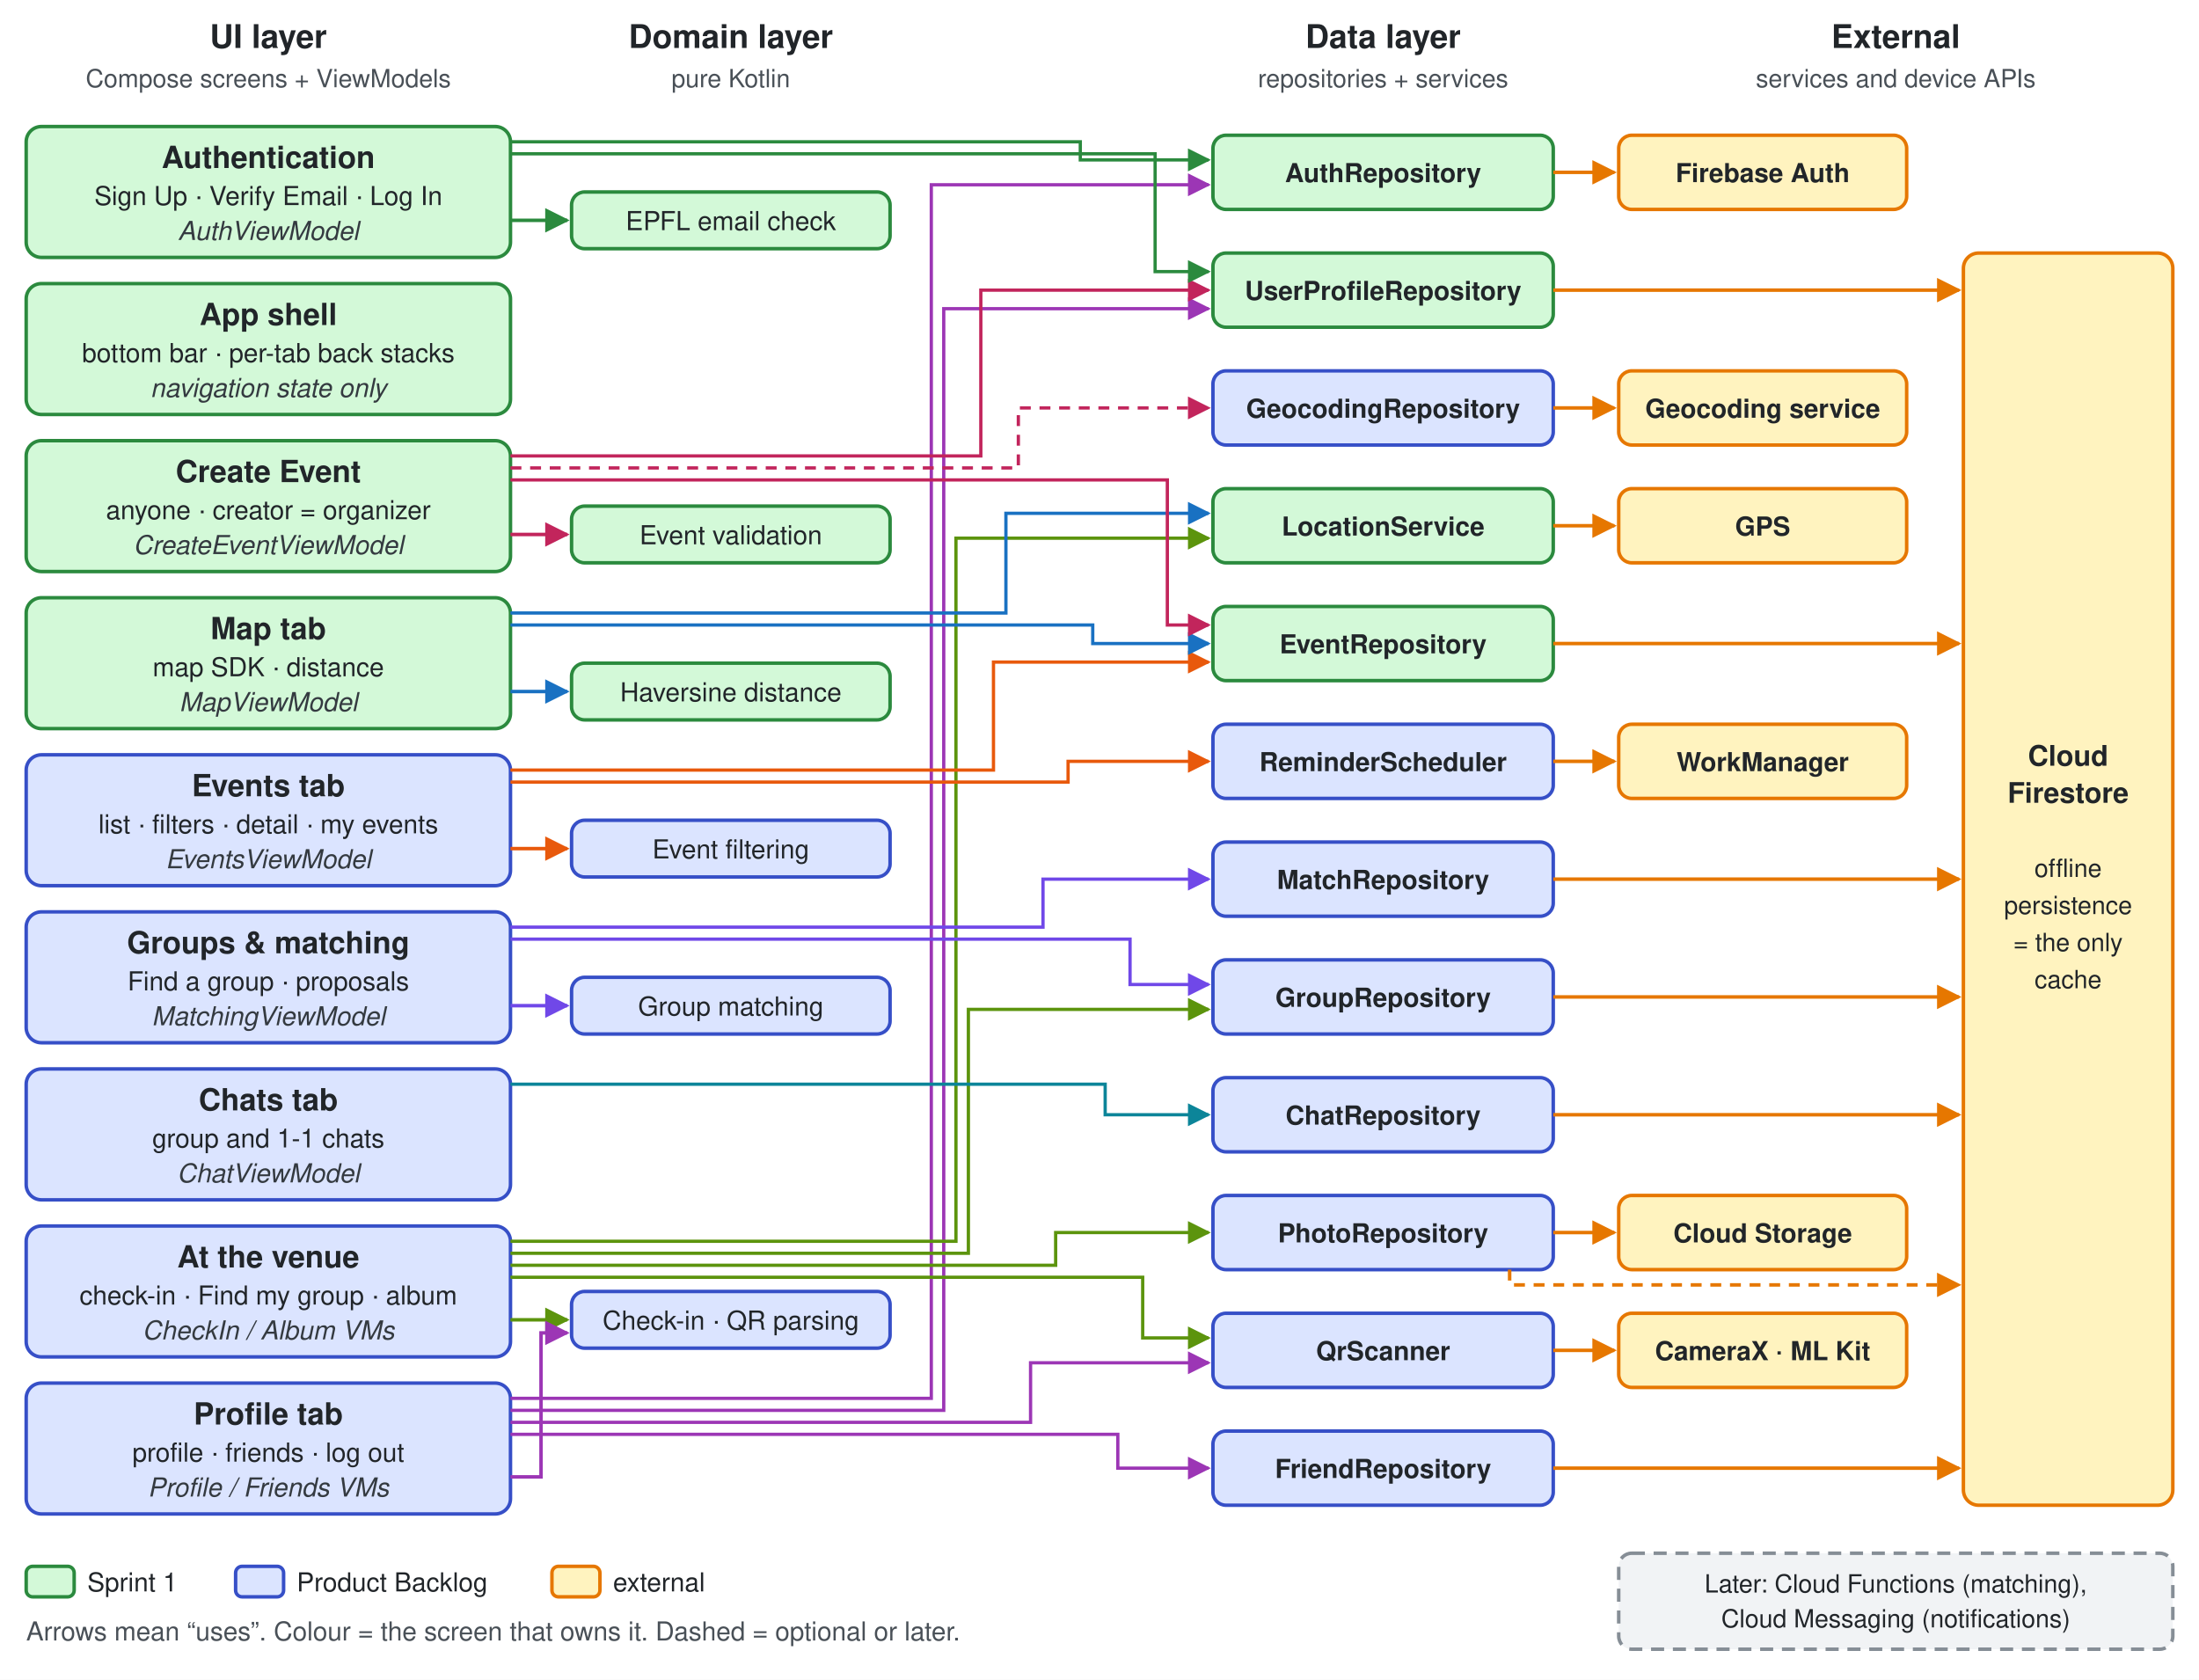
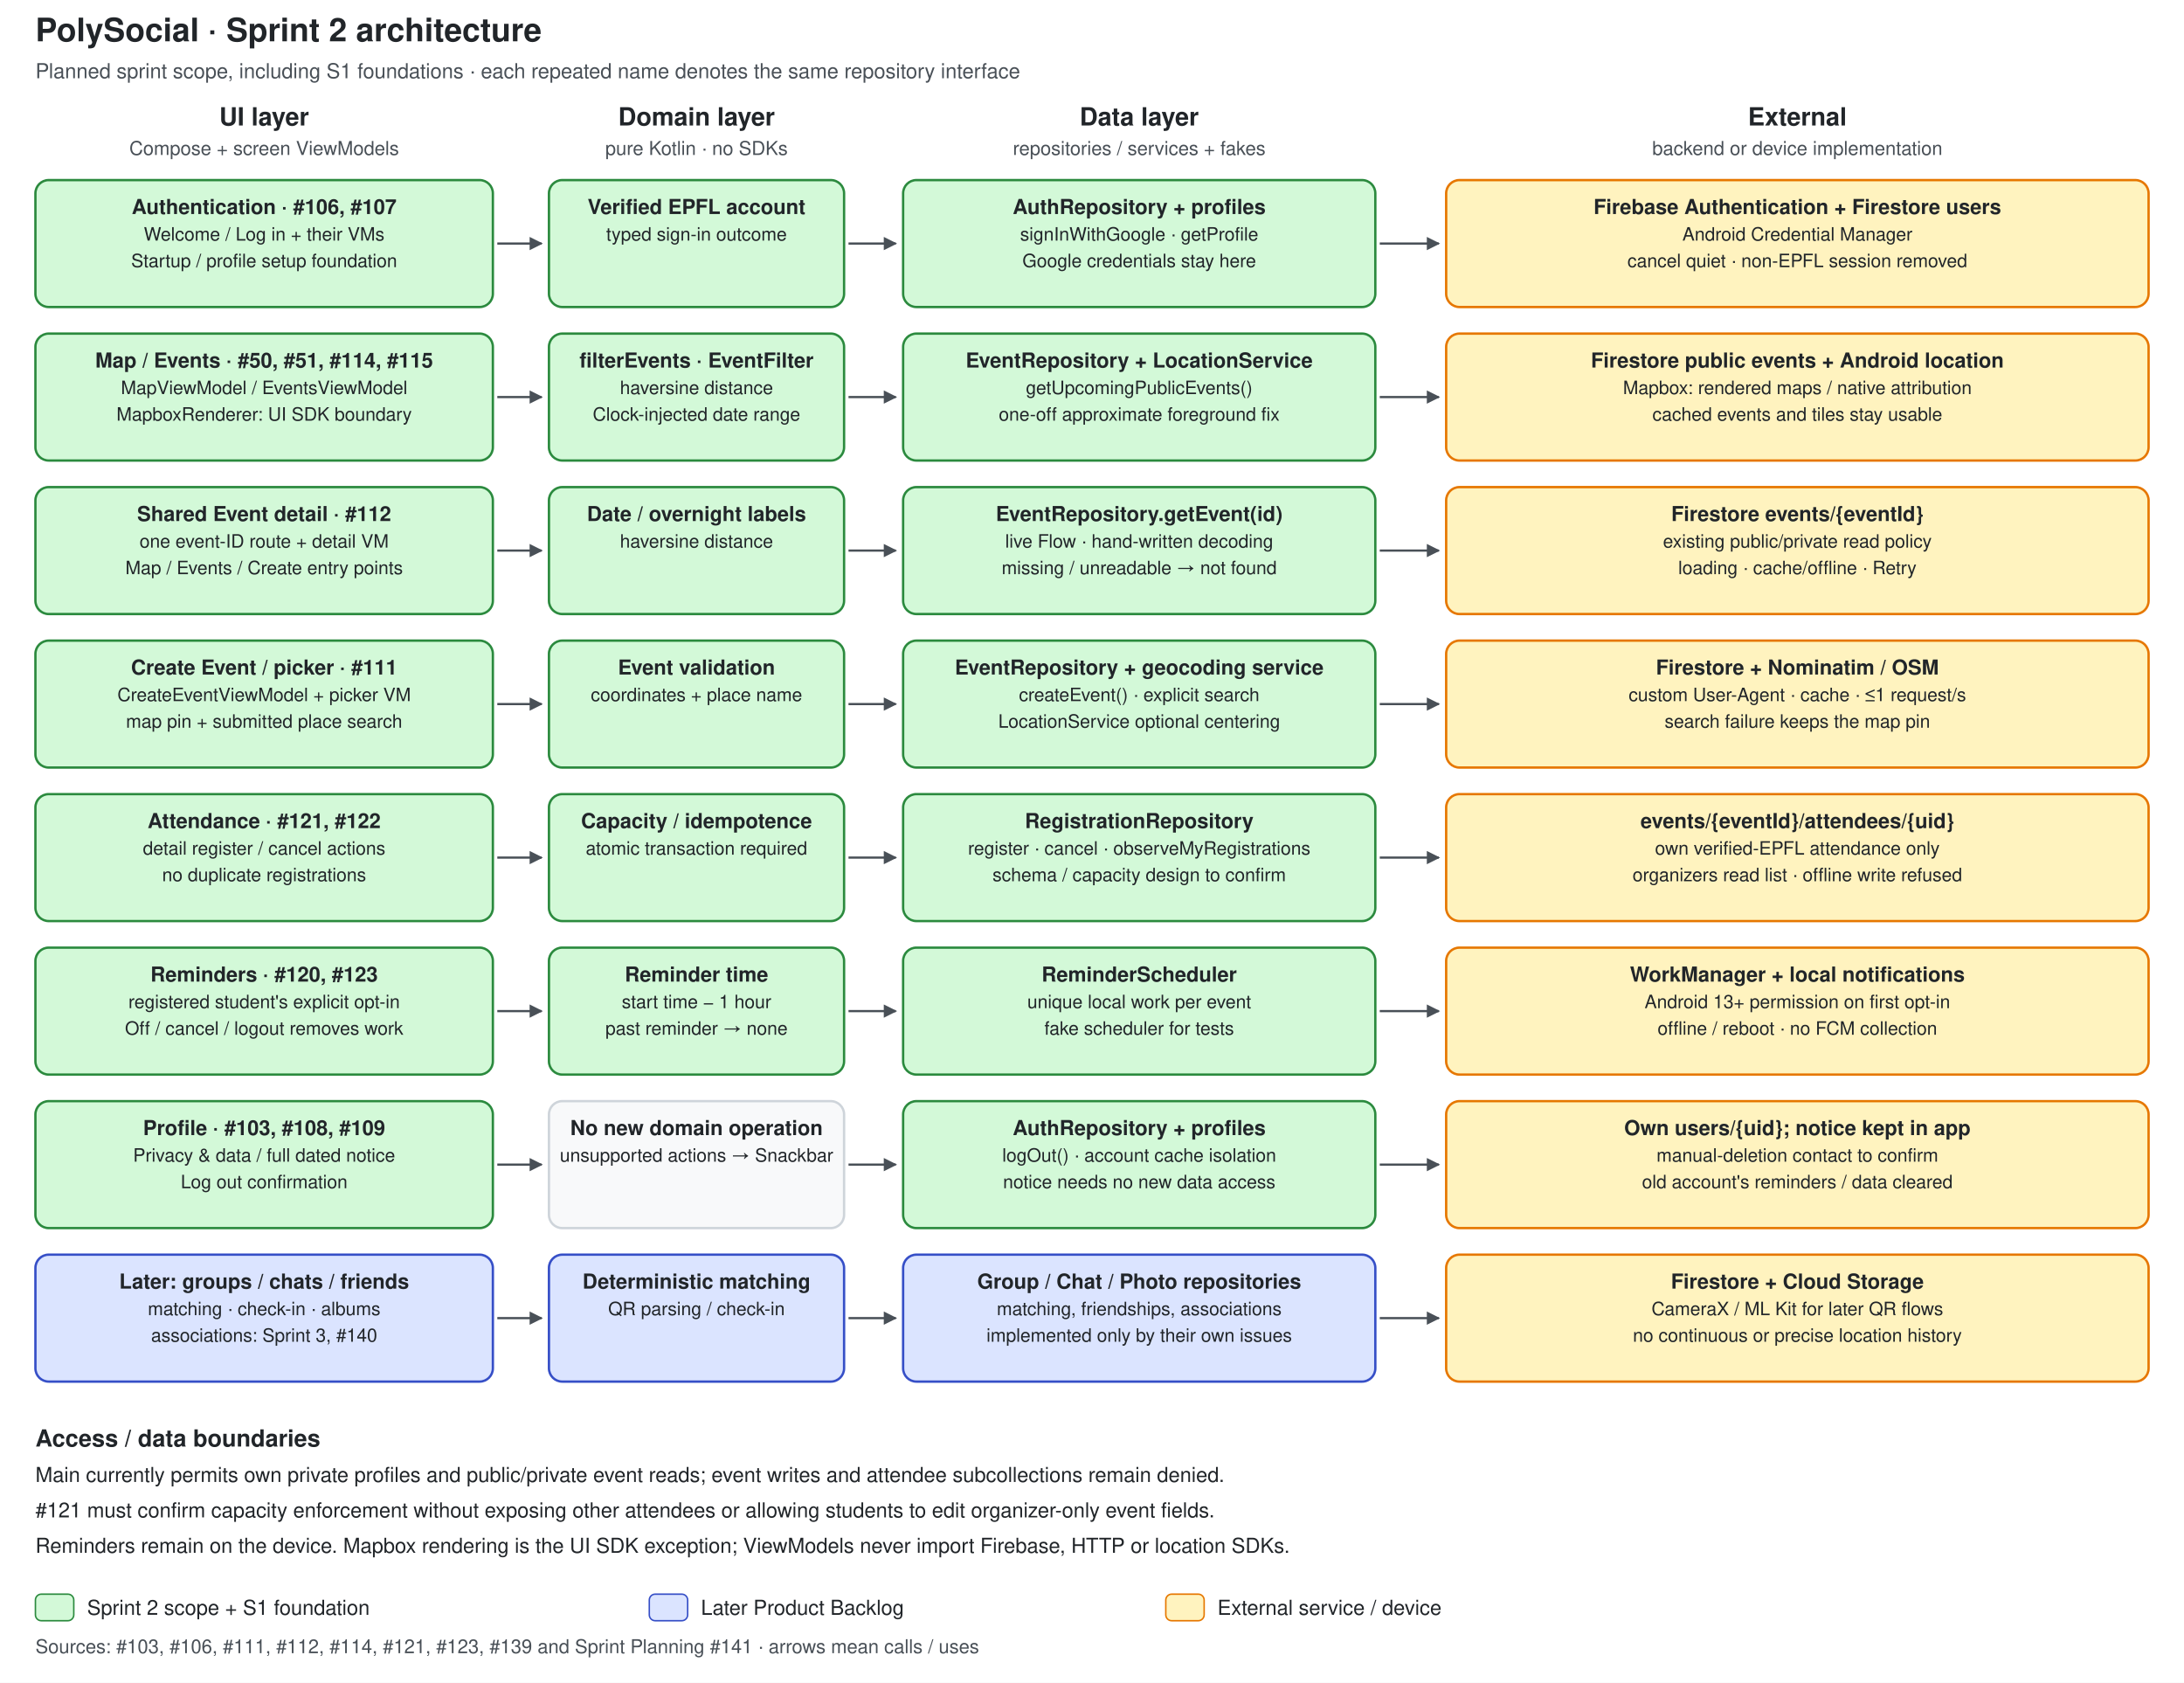
- <svg xmlns="http://www.w3.org/2000/svg" width="1008" height="770" viewBox="0 0 1008 770" font-family="Segoe UI, Helvetica, Arial, sans-serif">
+ <svg xmlns="http://www.w3.org/2000/svg" width="1480" height="1140" viewBox="0 0 1480 1140" font-family="Segoe UI, Helvetica, Arial, sans-serif">
  <defs>
-     <marker id="m0" viewBox="0 0 10 10" refX="9" refY="5" markerWidth="7" markerHeight="7" orient="auto">
-       <path d="M0,0 L10,5 L0,10 z" fill="#2b8a3e" />
-     </marker>
-     <marker id="m1" viewBox="0 0 10 10" refX="9" refY="5" markerWidth="7" markerHeight="7" orient="auto">
-       <path d="M0,0 L10,5 L0,10 z" fill="#555" />
-     </marker>
-     <marker id="m2" viewBox="0 0 10 10" refX="9" refY="5" markerWidth="7" markerHeight="7" orient="auto">
-       <path d="M0,0 L10,5 L0,10 z" fill="#c2255c" />
-     </marker>
-     <marker id="m3" viewBox="0 0 10 10" refX="9" refY="5" markerWidth="7" markerHeight="7" orient="auto">
-       <path d="M0,0 L10,5 L0,10 z" fill="#1971c2" />
-     </marker>
-     <marker id="m4" viewBox="0 0 10 10" refX="9" refY="5" markerWidth="7" markerHeight="7" orient="auto">
-       <path d="M0,0 L10,5 L0,10 z" fill="#e8590c" />
-     </marker>
-     <marker id="m5" viewBox="0 0 10 10" refX="9" refY="5" markerWidth="7" markerHeight="7" orient="auto">
-       <path d="M0,0 L10,5 L0,10 z" fill="#7048e8" />
-     </marker>
-     <marker id="m6" viewBox="0 0 10 10" refX="9" refY="5" markerWidth="7" markerHeight="7" orient="auto">
-       <path d="M0,0 L10,5 L0,10 z" fill="#0c8599" />
-     </marker>
-     <marker id="m7" viewBox="0 0 10 10" refX="9" refY="5" markerWidth="7" markerHeight="7" orient="auto">
-       <path d="M0,0 L10,5 L0,10 z" fill="#5c940d" />
-     </marker>
-     <marker id="m8" viewBox="0 0 10 10" refX="9" refY="5" markerWidth="7" markerHeight="7" orient="auto">
-       <path d="M0,0 L10,5 L0,10 z" fill="#9c36b5" />
-     </marker>
-     <marker id="mx" viewBox="0 0 10 10" refX="9" refY="5" markerWidth="7" markerHeight="7" orient="auto">
-       <path d="M0,0 L10,5 L0,10 z" fill="#e67700" />
+     <marker id="arrow" viewBox="0 0 10 10" refX="9" refY="5" markerWidth="6" markerHeight="6" orient="auto">
+       <path d="M0 0 L10 5 L0 10 Z" fill="#495057" />
    </marker>
  </defs>
-   <rect width="1008" height="770" fill="#ffffff" />
-   <text x="123.0" y="22" font-size="15" font-weight="700" font-style="normal" text-anchor="middle" fill="#212529">UI layer</text>
-   <text x="123.0" y="40" font-size="11.5" font-weight="400" font-style="normal" text-anchor="middle" fill="#495057">Compose screens + ViewModels</text>
-   <text x="335.0" y="22" font-size="15" font-weight="700" font-style="normal" text-anchor="middle" fill="#212529">Domain layer</text>
-   <text x="335.0" y="40" font-size="11.5" font-weight="400" font-style="normal" text-anchor="middle" fill="#495057">pure Kotlin</text>
-   <text x="634.0" y="22" font-size="15" font-weight="700" font-style="normal" text-anchor="middle" fill="#212529">Data layer</text>
-   <text x="634.0" y="40" font-size="11.5" font-weight="400" font-style="normal" text-anchor="middle" fill="#495057">repositories + services</text>
-   <text x="869.0" y="22" font-size="15" font-weight="700" font-style="normal" text-anchor="middle" fill="#212529">External</text>
-   <text x="869.0" y="40" font-size="11.5" font-weight="400" font-style="normal" text-anchor="middle" fill="#495057">services and device APIs</text>
-   <rect x="12" y="58" width="222" height="60" rx="7" fill="#d3f9d8" stroke="#2b8a3e" stroke-width="1.6" />
-   <text x="123.0" y="77" font-size="14" font-weight="700" font-style="normal" text-anchor="middle" fill="#212529">Authentication</text>
-   <text x="123.0" y="94" font-size="12" font-weight="400" font-style="normal" text-anchor="middle" fill="#212529">Sign Up · Verify Email · Log In</text>
-   <text x="123.0" y="110" font-size="12" font-weight="400" font-style="italic" text-anchor="middle" fill="#343a40">AuthViewModel</text>
-   <rect x="12" y="130" width="222" height="60" rx="7" fill="#d3f9d8" stroke="#2b8a3e" stroke-width="1.6" />
-   <text x="123.0" y="149" font-size="14" font-weight="700" font-style="normal" text-anchor="middle" fill="#212529">App shell</text>
-   <text x="123.0" y="166" font-size="12" font-weight="400" font-style="normal" text-anchor="middle" fill="#212529">bottom bar · per-tab back stacks</text>
-   <text x="123.0" y="182" font-size="12" font-weight="400" font-style="italic" text-anchor="middle" fill="#343a40">navigation state only</text>
-   <rect x="12" y="202" width="222" height="60" rx="7" fill="#d3f9d8" stroke="#2b8a3e" stroke-width="1.6" />
-   <text x="123.0" y="221" font-size="14" font-weight="700" font-style="normal" text-anchor="middle" fill="#212529">Create Event</text>
-   <text x="123.0" y="238" font-size="12" font-weight="400" font-style="normal" text-anchor="middle" fill="#212529">anyone · creator = organizer</text>
-   <text x="123.0" y="254" font-size="12" font-weight="400" font-style="italic" text-anchor="middle" fill="#343a40">CreateEventViewModel</text>
-   <rect x="12" y="274" width="222" height="60" rx="7" fill="#d3f9d8" stroke="#2b8a3e" stroke-width="1.6" />
-   <text x="123.0" y="293" font-size="14" font-weight="700" font-style="normal" text-anchor="middle" fill="#212529">Map tab</text>
-   <text x="123.0" y="310" font-size="12" font-weight="400" font-style="normal" text-anchor="middle" fill="#212529">map SDK · distance</text>
-   <text x="123.0" y="326" font-size="12" font-weight="400" font-style="italic" text-anchor="middle" fill="#343a40">MapViewModel</text>
-   <rect x="12" y="346" width="222" height="60" rx="7" fill="#dbe4ff" stroke="#364fc7" stroke-width="1.6" />
-   <text x="123.0" y="365" font-size="14" font-weight="700" font-style="normal" text-anchor="middle" fill="#212529">Events tab</text>
-   <text x="123.0" y="382" font-size="12" font-weight="400" font-style="normal" text-anchor="middle" fill="#212529">list · filters · detail · my events</text>
-   <text x="123.0" y="398" font-size="12" font-weight="400" font-style="italic" text-anchor="middle" fill="#343a40">EventsViewModel</text>
-   <rect x="12" y="418" width="222" height="60" rx="7" fill="#dbe4ff" stroke="#364fc7" stroke-width="1.6" />
-   <text x="123.0" y="437" font-size="14" font-weight="700" font-style="normal" text-anchor="middle" fill="#212529">Groups &amp; matching</text>
-   <text x="123.0" y="454" font-size="12" font-weight="400" font-style="normal" text-anchor="middle" fill="#212529">Find a group · proposals</text>
-   <text x="123.0" y="470" font-size="12" font-weight="400" font-style="italic" text-anchor="middle" fill="#343a40">MatchingViewModel</text>
-   <rect x="12" y="490" width="222" height="60" rx="7" fill="#dbe4ff" stroke="#364fc7" stroke-width="1.6" />
-   <text x="123.0" y="509" font-size="14" font-weight="700" font-style="normal" text-anchor="middle" fill="#212529">Chats tab</text>
-   <text x="123.0" y="526" font-size="12" font-weight="400" font-style="normal" text-anchor="middle" fill="#212529">group and 1-1 chats</text>
-   <text x="123.0" y="542" font-size="12" font-weight="400" font-style="italic" text-anchor="middle" fill="#343a40">ChatViewModel</text>
-   <rect x="12" y="562" width="222" height="60" rx="7" fill="#dbe4ff" stroke="#364fc7" stroke-width="1.6" />
-   <text x="123.0" y="581" font-size="14" font-weight="700" font-style="normal" text-anchor="middle" fill="#212529">At the venue</text>
-   <text x="123.0" y="598" font-size="12" font-weight="400" font-style="normal" text-anchor="middle" fill="#212529">check-in · Find my group · album</text>
-   <text x="123.0" y="614" font-size="12" font-weight="400" font-style="italic" text-anchor="middle" fill="#343a40">CheckIn / Album VMs</text>
-   <rect x="12" y="634" width="222" height="60" rx="7" fill="#dbe4ff" stroke="#364fc7" stroke-width="1.6" />
-   <text x="123.0" y="653" font-size="14" font-weight="700" font-style="normal" text-anchor="middle" fill="#212529">Profile tab</text>
-   <text x="123.0" y="670" font-size="12" font-weight="400" font-style="normal" text-anchor="middle" fill="#212529">profile · friends · log out</text>
-   <text x="123.0" y="686" font-size="12" font-weight="400" font-style="italic" text-anchor="middle" fill="#343a40">Profile / Friends VMs</text>
-   <rect x="262" y="88" width="146" height="26" rx="6" fill="#d3f9d8" stroke="#2b8a3e" stroke-width="1.6" />
-   <text x="335.0" y="105.5" font-size="12" font-weight="400" font-style="normal" text-anchor="middle" fill="#212529">EPFL email check</text>
-   <line x1="234" y1="101.0" x2="260" y2="101.0" stroke="#2b8a3e" stroke-width="1.6" marker-end="url(#m0)" />
-   <rect x="262" y="232" width="146" height="26" rx="6" fill="#d3f9d8" stroke="#2b8a3e" stroke-width="1.6" />
-   <text x="335.0" y="249.5" font-size="12" font-weight="400" font-style="normal" text-anchor="middle" fill="#212529">Event validation</text>
-   <line x1="234" y1="245.0" x2="260" y2="245.0" stroke="#c2255c" stroke-width="1.6" marker-end="url(#m2)" />
-   <rect x="262" y="304" width="146" height="26" rx="6" fill="#d3f9d8" stroke="#2b8a3e" stroke-width="1.6" />
-   <text x="335.0" y="321.5" font-size="12" font-weight="400" font-style="normal" text-anchor="middle" fill="#212529">Haversine distance</text>
-   <line x1="234" y1="317.0" x2="260" y2="317.0" stroke="#1971c2" stroke-width="1.6" marker-end="url(#m3)" />
-   <rect x="262" y="376" width="146" height="26" rx="6" fill="#dbe4ff" stroke="#364fc7" stroke-width="1.6" />
-   <text x="335.0" y="393.5" font-size="12" font-weight="400" font-style="normal" text-anchor="middle" fill="#212529">Event filtering</text>
-   <line x1="234" y1="389.0" x2="260" y2="389.0" stroke="#e8590c" stroke-width="1.6" marker-end="url(#m4)" />
-   <rect x="262" y="448" width="146" height="26" rx="6" fill="#dbe4ff" stroke="#364fc7" stroke-width="1.6" />
-   <text x="335.0" y="465.5" font-size="12" font-weight="400" font-style="normal" text-anchor="middle" fill="#212529">Group matching</text>
-   <line x1="234" y1="461.0" x2="260" y2="461.0" stroke="#7048e8" stroke-width="1.6" marker-end="url(#m5)" />
-   <rect x="262" y="592" width="146" height="26" rx="6" fill="#dbe4ff" stroke="#364fc7" stroke-width="1.6" />
-   <text x="335.0" y="609.5" font-size="12" font-weight="400" font-style="normal" text-anchor="middle" fill="#212529">Check-in · QR parsing</text>
-   <line x1="234" y1="605.0" x2="260" y2="605.0" stroke="#5c940d" stroke-width="1.6" marker-end="url(#m7)" />
-   <path d="M234,677.0 H248 V611.0 H260" fill="none" stroke="#9c36b5" stroke-width="1.6" marker-end="url(#m8)" />
-   <rect x="556" y="62" width="156" height="34" rx="6" fill="#d3f9d8" stroke="#2b8a3e" stroke-width="1.6" />
-   <text x="634.0" y="83.5" font-size="12" font-weight="600" font-style="normal" text-anchor="middle" fill="#212529">AuthRepository</text>
-   <rect x="556" y="116" width="156" height="34" rx="6" fill="#d3f9d8" stroke="#2b8a3e" stroke-width="1.6" />
-   <text x="634.0" y="137.5" font-size="12" font-weight="600" font-style="normal" text-anchor="middle" fill="#212529">UserProfileRepository</text>
-   <rect x="556" y="170" width="156" height="34" rx="6" fill="#dbe4ff" stroke="#364fc7" stroke-width="1.6" />
-   <text x="634.0" y="191.5" font-size="12" font-weight="600" font-style="normal" text-anchor="middle" fill="#212529">GeocodingRepository</text>
-   <rect x="556" y="224" width="156" height="34" rx="6" fill="#d3f9d8" stroke="#2b8a3e" stroke-width="1.6" />
-   <text x="634.0" y="245.5" font-size="12" font-weight="600" font-style="normal" text-anchor="middle" fill="#212529">LocationService</text>
-   <rect x="556" y="278" width="156" height="34" rx="6" fill="#d3f9d8" stroke="#2b8a3e" stroke-width="1.6" />
-   <text x="634.0" y="299.5" font-size="12" font-weight="600" font-style="normal" text-anchor="middle" fill="#212529">EventRepository</text>
-   <rect x="556" y="332" width="156" height="34" rx="6" fill="#dbe4ff" stroke="#364fc7" stroke-width="1.6" />
-   <text x="634.0" y="353.5" font-size="12" font-weight="600" font-style="normal" text-anchor="middle" fill="#212529">ReminderScheduler</text>
-   <rect x="556" y="386" width="156" height="34" rx="6" fill="#dbe4ff" stroke="#364fc7" stroke-width="1.6" />
-   <text x="634.0" y="407.5" font-size="12" font-weight="600" font-style="normal" text-anchor="middle" fill="#212529">MatchRepository</text>
-   <rect x="556" y="440" width="156" height="34" rx="6" fill="#dbe4ff" stroke="#364fc7" stroke-width="1.6" />
-   <text x="634.0" y="461.5" font-size="12" font-weight="600" font-style="normal" text-anchor="middle" fill="#212529">GroupRepository</text>
-   <rect x="556" y="494" width="156" height="34" rx="6" fill="#dbe4ff" stroke="#364fc7" stroke-width="1.6" />
-   <text x="634.0" y="515.5" font-size="12" font-weight="600" font-style="normal" text-anchor="middle" fill="#212529">ChatRepository</text>
-   <rect x="556" y="548" width="156" height="34" rx="6" fill="#dbe4ff" stroke="#364fc7" stroke-width="1.6" />
-   <text x="634.0" y="569.5" font-size="12" font-weight="600" font-style="normal" text-anchor="middle" fill="#212529">PhotoRepository</text>
-   <rect x="556" y="602" width="156" height="34" rx="6" fill="#dbe4ff" stroke="#364fc7" stroke-width="1.6" />
-   <text x="634.0" y="623.5" font-size="12" font-weight="600" font-style="normal" text-anchor="middle" fill="#212529">QrScanner</text>
-   <rect x="556" y="656" width="156" height="34" rx="6" fill="#dbe4ff" stroke="#364fc7" stroke-width="1.6" />
-   <text x="634.0" y="677.5" font-size="12" font-weight="600" font-style="normal" text-anchor="middle" fill="#212529">FriendRepository</text>
-   <path d="M234,641.0 H426.9 V84.7 H554" fill="none" stroke="#9c36b5" stroke-width="1.5" marker-end="url(#m8)" />
-   <path d="M234,646.5 H432.6 V141.5 H554" fill="none" stroke="#9c36b5" stroke-width="1.5" marker-end="url(#m8)" />
-   <path d="M234,569.0 H438.2 V246.7 H554" fill="none" stroke="#5c940d" stroke-width="1.5" marker-end="url(#m7)" />
-   <path d="M234,574.5 H443.9 V462.7 H554" fill="none" stroke="#5c940d" stroke-width="1.5" marker-end="url(#m7)" />
-   <path d="M234,209.0 H449.6 V133.0 H554" fill="none" stroke="#c2255c" stroke-width="1.5" marker-end="url(#m2)" />
-   <path d="M234,353.0 H455.4 V303.5 H554" fill="none" stroke="#e8590c" stroke-width="1.5" marker-end="url(#m4)" />
-   <path d="M234,281.0 H461.1 V235.3 H554" fill="none" stroke="#1971c2" stroke-width="1.5" marker-end="url(#m3)" />
-   <path d="M234,214.5 H466.8 V187.0 H554" fill="none" stroke="#c2255c" stroke-width="1.5" stroke-dasharray="5 4" marker-end="url(#m2)" />
-   <path d="M234,652.0 H472.4 V624.7 H554" fill="none" stroke="#9c36b5" stroke-width="1.5" marker-end="url(#m8)" />
-   <path d="M234,425.0 H478.1 V403.0 H554" fill="none" stroke="#7048e8" stroke-width="1.5" marker-end="url(#m5)" />
-   <path d="M234,580.0 H483.9 V565.0 H554" fill="none" stroke="#5c940d" stroke-width="1.5" marker-end="url(#m7)" />
-   <path d="M234,358.5 H489.6 V349.0 H554" fill="none" stroke="#e8590c" stroke-width="1.5" marker-end="url(#m4)" />
-   <path d="M234,65.0 H495.2 V73.3 H554" fill="none" stroke="#2b8a3e" stroke-width="1.5" marker-end="url(#m0)" />
-   <path d="M234,286.5 H500.9 V295.0 H554" fill="none" stroke="#1971c2" stroke-width="1.5" marker-end="url(#m3)" />
-   <path d="M234,497.0 H506.6 V511.0 H554" fill="none" stroke="#0c8599" stroke-width="1.5" marker-end="url(#m6)" />
-   <path d="M234,657.5 H512.4 V673.0 H554" fill="none" stroke="#9c36b5" stroke-width="1.5" marker-end="url(#m8)" />
-   <path d="M234,430.5 H518.0 V451.3 H554" fill="none" stroke="#7048e8" stroke-width="1.5" marker-end="url(#m5)" />
-   <path d="M234,585.5 H523.8 V613.3 H554" fill="none" stroke="#5c940d" stroke-width="1.5" marker-end="url(#m7)" />
-   <path d="M234,70.5 H529.5 V124.5 H554" fill="none" stroke="#2b8a3e" stroke-width="1.5" marker-end="url(#m0)" />
-   <path d="M234,220.0 H535.1 V286.5 H554" fill="none" stroke="#c2255c" stroke-width="1.5" marker-end="url(#m2)" />
-   <rect x="742" y="62" width="132" height="34" rx="6" fill="#fff3bf" stroke="#e67700" stroke-width="1.6" />
-   <text x="808.0" y="83.5" font-size="12" font-weight="600" font-style="normal" text-anchor="middle" fill="#212529">Firebase Auth</text>
-   <line x1="712" y1="79.0" x2="740" y2="79.0" stroke="#e67700" stroke-width="1.6" marker-end="url(#mx)" />
-   <rect x="742" y="170" width="132" height="34" rx="6" fill="#fff3bf" stroke="#e67700" stroke-width="1.6" />
-   <text x="808.0" y="191.5" font-size="12" font-weight="600" font-style="normal" text-anchor="middle" fill="#212529">Geocoding service</text>
-   <line x1="712" y1="187.0" x2="740" y2="187.0" stroke="#e67700" stroke-width="1.6" marker-end="url(#mx)" />
-   <rect x="742" y="224" width="132" height="34" rx="6" fill="#fff3bf" stroke="#e67700" stroke-width="1.6" />
-   <text x="808.0" y="245.5" font-size="12" font-weight="600" font-style="normal" text-anchor="middle" fill="#212529">GPS</text>
-   <line x1="712" y1="241.0" x2="740" y2="241.0" stroke="#e67700" stroke-width="1.6" marker-end="url(#mx)" />
-   <rect x="742" y="332" width="132" height="34" rx="6" fill="#fff3bf" stroke="#e67700" stroke-width="1.6" />
-   <text x="808.0" y="353.5" font-size="12" font-weight="600" font-style="normal" text-anchor="middle" fill="#212529">WorkManager</text>
-   <line x1="712" y1="349.0" x2="740" y2="349.0" stroke="#e67700" stroke-width="1.6" marker-end="url(#mx)" />
-   <rect x="742" y="548" width="132" height="34" rx="6" fill="#fff3bf" stroke="#e67700" stroke-width="1.6" />
-   <text x="808.0" y="569.5" font-size="12" font-weight="600" font-style="normal" text-anchor="middle" fill="#212529">Cloud Storage</text>
-   <line x1="712" y1="565.0" x2="740" y2="565.0" stroke="#e67700" stroke-width="1.6" marker-end="url(#mx)" />
-   <rect x="742" y="602" width="132" height="34" rx="6" fill="#fff3bf" stroke="#e67700" stroke-width="1.6" />
-   <text x="808.0" y="623.5" font-size="12" font-weight="600" font-style="normal" text-anchor="middle" fill="#212529">CameraX · ML Kit</text>
-   <line x1="712" y1="619.0" x2="740" y2="619.0" stroke="#e67700" stroke-width="1.6" marker-end="url(#mx)" />
-   <rect x="900" y="116" width="96" height="574" rx="7" fill="#fff3bf" stroke="#e67700" stroke-width="1.6" />
-   <text x="948.0" y="351.0" font-size="13" font-weight="700" font-style="normal" text-anchor="middle" fill="#212529">Cloud</text>
-   <text x="948.0" y="368.0" font-size="13" font-weight="700" font-style="normal" text-anchor="middle" fill="#212529">Firestore</text>
-   <text x="948.0" y="385.0" font-size="11.5" font-weight="400" font-style="normal" text-anchor="middle" fill="#212529" />
-   <text x="948.0" y="402.0" font-size="11.5" font-weight="400" font-style="normal" text-anchor="middle" fill="#212529">offline</text>
-   <text x="948.0" y="419.0" font-size="11.5" font-weight="400" font-style="normal" text-anchor="middle" fill="#212529">persistence</text>
-   <text x="948.0" y="436.0" font-size="11.5" font-weight="400" font-style="normal" text-anchor="middle" fill="#212529">= the only</text>
-   <text x="948.0" y="453.0" font-size="11.5" font-weight="400" font-style="normal" text-anchor="middle" fill="#212529">cache</text>
-   <line x1="712" y1="133.0" x2="898" y2="133.0" stroke="#e67700" stroke-width="1.6" marker-end="url(#mx)" />
-   <line x1="712" y1="295.0" x2="898" y2="295.0" stroke="#e67700" stroke-width="1.6" marker-end="url(#mx)" />
-   <line x1="712" y1="403.0" x2="898" y2="403.0" stroke="#e67700" stroke-width="1.6" marker-end="url(#mx)" />
-   <line x1="712" y1="457.0" x2="898" y2="457.0" stroke="#e67700" stroke-width="1.6" marker-end="url(#mx)" />
-   <line x1="712" y1="511.0" x2="898" y2="511.0" stroke="#e67700" stroke-width="1.6" marker-end="url(#mx)" />
-   <line x1="712" y1="673.0" x2="898" y2="673.0" stroke="#e67700" stroke-width="1.6" marker-end="url(#mx)" />
-   <path d="M692,582 V589 H898" fill="none" stroke="#e67700" stroke-width="1.6" stroke-dasharray="5 4" marker-end="url(#mx)" />
-   <rect x="742" y="712" width="254" height="44" rx="6" fill="#f1f3f5" stroke="#868e96" stroke-width="1.6" stroke-dasharray="6 4" />
-   <text x="869.0" y="730" font-size="11.5" font-weight="400" font-style="normal" text-anchor="middle" fill="#212529">Later: Cloud Functions (matching),</text>
-   <text x="869.0" y="746" font-size="11.5" font-weight="400" font-style="normal" text-anchor="middle" fill="#212529">Cloud Messaging (notifications)</text>
-   <rect x="12" y="718" width="22" height="14" rx="3" fill="#d3f9d8" stroke="#2b8a3e" stroke-width="1.6" />
-   <text x="40" y="729.5" font-size="12" font-weight="400" font-style="normal" text-anchor="start" fill="#212529">Sprint 1</text>
-   <rect x="108" y="718" width="22" height="14" rx="3" fill="#dbe4ff" stroke="#364fc7" stroke-width="1.6" />
-   <text x="136" y="729.5" font-size="12" font-weight="400" font-style="normal" text-anchor="start" fill="#212529">Product Backlog</text>
-   <rect x="253" y="718" width="22" height="14" rx="3" fill="#fff3bf" stroke="#e67700" stroke-width="1.6" />
-   <text x="281" y="729.5" font-size="12" font-weight="400" font-style="normal" text-anchor="start" fill="#212529">external</text>
-   <text x="12" y="752" font-size="12" font-weight="400" font-style="normal" text-anchor="start" fill="#495057">Arrows mean “uses”. Colour = the screen that owns it. Dashed = optional or later.</text>
+   <rect width="1480" height="1140" fill="white" />
+   <text x="24" y="28" font-size="22" font-weight="700" text-anchor="start" fill="#212529">PolySocial · Sprint 2 architecture</text>
+   <text x="24" y="53" font-size="14" font-weight="400" text-anchor="start" fill="#495057">Planned sprint scope, including S1 foundations · each repeated name denotes the same repository interface</text>
+   <text x="179.0" y="85" font-size="17" font-weight="700" text-anchor="middle" fill="#212529">UI layer</text>
+   <text x="179.0" y="105" font-size="13" font-weight="400" text-anchor="middle" fill="#495057">Compose + screen ViewModels</text>
+   <text x="472.0" y="85" font-size="17" font-weight="700" text-anchor="middle" fill="#212529">Domain layer</text>
+   <text x="472.0" y="105" font-size="13" font-weight="400" text-anchor="middle" fill="#495057">pure Kotlin · no SDKs</text>
+   <text x="772.0" y="85" font-size="17" font-weight="700" text-anchor="middle" fill="#212529">Data layer</text>
+   <text x="772.0" y="105" font-size="13" font-weight="400" text-anchor="middle" fill="#495057">repositories / services + fakes</text>
+   <text x="1218.0" y="85" font-size="17" font-weight="700" text-anchor="middle" fill="#212529">External</text>
+   <text x="1218.0" y="105" font-size="13" font-weight="400" text-anchor="middle" fill="#495057">backend or device implementation</text>
+   <rect x="24" y="122" width="310" height="86" rx="9" fill="#d3f9d8" stroke="#2b8a3e" stroke-width="1.6" />
+   <text x="179.0" y="145" font-size="14" font-weight="600" text-anchor="middle" fill="#212529">Authentication · #106, #107</text>
+   <text x="179.0" y="163" font-size="12.5" font-weight="400" text-anchor="middle" fill="#212529">Welcome / Log in + their VMs</text>
+   <text x="179.0" y="181" font-size="12.5" font-weight="400" text-anchor="middle" fill="#212529">Startup / profile setup foundation</text>
+   <rect x="372" y="122" width="200" height="86" rx="9" fill="#d3f9d8" stroke="#2b8a3e" stroke-width="1.6" />
+   <text x="472.0" y="145" font-size="14" font-weight="600" text-anchor="middle" fill="#212529">Verified EPFL account</text>
+   <text x="472.0" y="163" font-size="12.5" font-weight="400" text-anchor="middle" fill="#212529">typed sign-in outcome</text>
+   <rect x="612" y="122" width="320" height="86" rx="9" fill="#d3f9d8" stroke="#2b8a3e" stroke-width="1.6" />
+   <text x="772.0" y="145" font-size="14" font-weight="600" text-anchor="middle" fill="#212529">AuthRepository + profiles</text>
+   <text x="772.0" y="163" font-size="12.5" font-weight="400" text-anchor="middle" fill="#212529">signInWithGoogle · getProfile</text>
+   <text x="772.0" y="181" font-size="12.5" font-weight="400" text-anchor="middle" fill="#212529">Google credentials stay here</text>
+   <rect x="980" y="122" width="476" height="86" rx="9" fill="#fff3bf" stroke="#e67700" stroke-width="1.6" />
+   <text x="1218.0" y="145" font-size="14" font-weight="600" text-anchor="middle" fill="#212529">Firebase Authentication + Firestore users</text>
+   <text x="1218.0" y="163" font-size="12.5" font-weight="400" text-anchor="middle" fill="#212529">Android Credential Manager</text>
+   <text x="1218.0" y="181" font-size="12.5" font-weight="400" text-anchor="middle" fill="#212529">cancel quiet · non-EPFL session removed</text>
+   <path d="M337 165 H367" fill="none" stroke="#495057" stroke-width="1.5" marker-end="url(#arrow)" />
+   <path d="M575 165 H607" fill="none" stroke="#495057" stroke-width="1.5" marker-end="url(#arrow)" />
+   <path d="M935 165 H975" fill="none" stroke="#495057" stroke-width="1.5" marker-end="url(#arrow)" />
+   <rect x="24" y="226" width="310" height="86" rx="9" fill="#d3f9d8" stroke="#2b8a3e" stroke-width="1.6" />
+   <text x="179.0" y="249" font-size="14" font-weight="600" text-anchor="middle" fill="#212529">Map / Events · #50, #51, #114, #115</text>
+   <text x="179.0" y="267" font-size="12.5" font-weight="400" text-anchor="middle" fill="#212529">MapViewModel / EventsViewModel</text>
+   <text x="179.0" y="285" font-size="12.5" font-weight="400" text-anchor="middle" fill="#212529">MapboxRenderer: UI SDK boundary</text>
+   <rect x="372" y="226" width="200" height="86" rx="9" fill="#d3f9d8" stroke="#2b8a3e" stroke-width="1.6" />
+   <text x="472.0" y="249" font-size="14" font-weight="600" text-anchor="middle" fill="#212529">filterEvents · EventFilter</text>
+   <text x="472.0" y="267" font-size="12.5" font-weight="400" text-anchor="middle" fill="#212529">haversine distance</text>
+   <text x="472.0" y="285" font-size="12.5" font-weight="400" text-anchor="middle" fill="#212529">Clock-injected date range</text>
+   <rect x="612" y="226" width="320" height="86" rx="9" fill="#d3f9d8" stroke="#2b8a3e" stroke-width="1.6" />
+   <text x="772.0" y="249" font-size="14" font-weight="600" text-anchor="middle" fill="#212529">EventRepository + LocationService</text>
+   <text x="772.0" y="267" font-size="12.5" font-weight="400" text-anchor="middle" fill="#212529">getUpcomingPublicEvents()</text>
+   <text x="772.0" y="285" font-size="12.5" font-weight="400" text-anchor="middle" fill="#212529">one-off approximate foreground fix</text>
+   <rect x="980" y="226" width="476" height="86" rx="9" fill="#fff3bf" stroke="#e67700" stroke-width="1.6" />
+   <text x="1218.0" y="249" font-size="14" font-weight="600" text-anchor="middle" fill="#212529">Firestore public events + Android location</text>
+   <text x="1218.0" y="267" font-size="12.5" font-weight="400" text-anchor="middle" fill="#212529">Mapbox: rendered maps / native attribution</text>
+   <text x="1218.0" y="285" font-size="12.5" font-weight="400" text-anchor="middle" fill="#212529">cached events and tiles stay usable</text>
+   <path d="M337 269 H367" fill="none" stroke="#495057" stroke-width="1.5" marker-end="url(#arrow)" />
+   <path d="M575 269 H607" fill="none" stroke="#495057" stroke-width="1.5" marker-end="url(#arrow)" />
+   <path d="M935 269 H975" fill="none" stroke="#495057" stroke-width="1.5" marker-end="url(#arrow)" />
+   <rect x="24" y="330" width="310" height="86" rx="9" fill="#d3f9d8" stroke="#2b8a3e" stroke-width="1.6" />
+   <text x="179.0" y="353" font-size="14" font-weight="600" text-anchor="middle" fill="#212529">Shared Event detail · #112</text>
+   <text x="179.0" y="371" font-size="12.5" font-weight="400" text-anchor="middle" fill="#212529">one event-ID route + detail VM</text>
+   <text x="179.0" y="389" font-size="12.5" font-weight="400" text-anchor="middle" fill="#212529">Map / Events / Create entry points</text>
+   <rect x="372" y="330" width="200" height="86" rx="9" fill="#d3f9d8" stroke="#2b8a3e" stroke-width="1.6" />
+   <text x="472.0" y="353" font-size="14" font-weight="600" text-anchor="middle" fill="#212529">Date / overnight labels</text>
+   <text x="472.0" y="371" font-size="12.5" font-weight="400" text-anchor="middle" fill="#212529">haversine distance</text>
+   <rect x="612" y="330" width="320" height="86" rx="9" fill="#d3f9d8" stroke="#2b8a3e" stroke-width="1.6" />
+   <text x="772.0" y="353" font-size="14" font-weight="600" text-anchor="middle" fill="#212529">EventRepository.getEvent(id)</text>
+   <text x="772.0" y="371" font-size="12.5" font-weight="400" text-anchor="middle" fill="#212529">live Flow · hand-written decoding</text>
+   <text x="772.0" y="389" font-size="12.5" font-weight="400" text-anchor="middle" fill="#212529">missing / unreadable → not found</text>
+   <rect x="980" y="330" width="476" height="86" rx="9" fill="#fff3bf" stroke="#e67700" stroke-width="1.6" />
+   <text x="1218.0" y="353" font-size="14" font-weight="600" text-anchor="middle" fill="#212529">Firestore events/{eventId}</text>
+   <text x="1218.0" y="371" font-size="12.5" font-weight="400" text-anchor="middle" fill="#212529">existing public/private read policy</text>
+   <text x="1218.0" y="389" font-size="12.5" font-weight="400" text-anchor="middle" fill="#212529">loading · cache/offline · Retry</text>
+   <path d="M337 373 H367" fill="none" stroke="#495057" stroke-width="1.5" marker-end="url(#arrow)" />
+   <path d="M575 373 H607" fill="none" stroke="#495057" stroke-width="1.5" marker-end="url(#arrow)" />
+   <path d="M935 373 H975" fill="none" stroke="#495057" stroke-width="1.5" marker-end="url(#arrow)" />
+   <rect x="24" y="434" width="310" height="86" rx="9" fill="#d3f9d8" stroke="#2b8a3e" stroke-width="1.6" />
+   <text x="179.0" y="457" font-size="14" font-weight="600" text-anchor="middle" fill="#212529">Create Event / picker · #111</text>
+   <text x="179.0" y="475" font-size="12.5" font-weight="400" text-anchor="middle" fill="#212529">CreateEventViewModel + picker VM</text>
+   <text x="179.0" y="493" font-size="12.5" font-weight="400" text-anchor="middle" fill="#212529">map pin + submitted place search</text>
+   <rect x="372" y="434" width="200" height="86" rx="9" fill="#d3f9d8" stroke="#2b8a3e" stroke-width="1.6" />
+   <text x="472.0" y="457" font-size="14" font-weight="600" text-anchor="middle" fill="#212529">Event validation</text>
+   <text x="472.0" y="475" font-size="12.5" font-weight="400" text-anchor="middle" fill="#212529">coordinates + place name</text>
+   <rect x="612" y="434" width="320" height="86" rx="9" fill="#d3f9d8" stroke="#2b8a3e" stroke-width="1.6" />
+   <text x="772.0" y="457" font-size="14" font-weight="600" text-anchor="middle" fill="#212529">EventRepository + geocoding service</text>
+   <text x="772.0" y="475" font-size="12.5" font-weight="400" text-anchor="middle" fill="#212529">createEvent() · explicit search</text>
+   <text x="772.0" y="493" font-size="12.5" font-weight="400" text-anchor="middle" fill="#212529">LocationService optional centering</text>
+   <rect x="980" y="434" width="476" height="86" rx="9" fill="#fff3bf" stroke="#e67700" stroke-width="1.6" />
+   <text x="1218.0" y="457" font-size="14" font-weight="600" text-anchor="middle" fill="#212529">Firestore + Nominatim / OSM</text>
+   <text x="1218.0" y="475" font-size="12.5" font-weight="400" text-anchor="middle" fill="#212529">custom User-Agent · cache · ≤1 request/s</text>
+   <text x="1218.0" y="493" font-size="12.5" font-weight="400" text-anchor="middle" fill="#212529">search failure keeps the map pin</text>
+   <path d="M337 477 H367" fill="none" stroke="#495057" stroke-width="1.5" marker-end="url(#arrow)" />
+   <path d="M575 477 H607" fill="none" stroke="#495057" stroke-width="1.5" marker-end="url(#arrow)" />
+   <path d="M935 477 H975" fill="none" stroke="#495057" stroke-width="1.5" marker-end="url(#arrow)" />
+   <rect x="24" y="538" width="310" height="86" rx="9" fill="#d3f9d8" stroke="#2b8a3e" stroke-width="1.6" />
+   <text x="179.0" y="561" font-size="14" font-weight="600" text-anchor="middle" fill="#212529">Attendance · #121, #122</text>
+   <text x="179.0" y="579" font-size="12.5" font-weight="400" text-anchor="middle" fill="#212529">detail register / cancel actions</text>
+   <text x="179.0" y="597" font-size="12.5" font-weight="400" text-anchor="middle" fill="#212529">no duplicate registrations</text>
+   <rect x="372" y="538" width="200" height="86" rx="9" fill="#d3f9d8" stroke="#2b8a3e" stroke-width="1.6" />
+   <text x="472.0" y="561" font-size="14" font-weight="600" text-anchor="middle" fill="#212529">Capacity / idempotence</text>
+   <text x="472.0" y="579" font-size="12.5" font-weight="400" text-anchor="middle" fill="#212529">atomic transaction required</text>
+   <rect x="612" y="538" width="320" height="86" rx="9" fill="#d3f9d8" stroke="#2b8a3e" stroke-width="1.6" />
+   <text x="772.0" y="561" font-size="14" font-weight="600" text-anchor="middle" fill="#212529">RegistrationRepository</text>
+   <text x="772.0" y="579" font-size="12.5" font-weight="400" text-anchor="middle" fill="#212529">register · cancel · observeMyRegistrations</text>
+   <text x="772.0" y="597" font-size="12.5" font-weight="400" text-anchor="middle" fill="#212529">schema / capacity design to confirm</text>
+   <rect x="980" y="538" width="476" height="86" rx="9" fill="#fff3bf" stroke="#e67700" stroke-width="1.6" />
+   <text x="1218.0" y="561" font-size="14" font-weight="600" text-anchor="middle" fill="#212529">events/{eventId}/attendees/{uid}</text>
+   <text x="1218.0" y="579" font-size="12.5" font-weight="400" text-anchor="middle" fill="#212529">own verified-EPFL attendance only</text>
+   <text x="1218.0" y="597" font-size="12.5" font-weight="400" text-anchor="middle" fill="#212529">organizers read list · offline write refused</text>
+   <path d="M337 581 H367" fill="none" stroke="#495057" stroke-width="1.5" marker-end="url(#arrow)" />
+   <path d="M575 581 H607" fill="none" stroke="#495057" stroke-width="1.5" marker-end="url(#arrow)" />
+   <path d="M935 581 H975" fill="none" stroke="#495057" stroke-width="1.5" marker-end="url(#arrow)" />
+   <rect x="24" y="642" width="310" height="86" rx="9" fill="#d3f9d8" stroke="#2b8a3e" stroke-width="1.6" />
+   <text x="179.0" y="665" font-size="14" font-weight="600" text-anchor="middle" fill="#212529">Reminders · #120, #123</text>
+   <text x="179.0" y="683" font-size="12.5" font-weight="400" text-anchor="middle" fill="#212529">registered student's explicit opt-in</text>
+   <text x="179.0" y="701" font-size="12.5" font-weight="400" text-anchor="middle" fill="#212529">Off / cancel / logout removes work</text>
+   <rect x="372" y="642" width="200" height="86" rx="9" fill="#d3f9d8" stroke="#2b8a3e" stroke-width="1.6" />
+   <text x="472.0" y="665" font-size="14" font-weight="600" text-anchor="middle" fill="#212529">Reminder time</text>
+   <text x="472.0" y="683" font-size="12.5" font-weight="400" text-anchor="middle" fill="#212529">start time − 1 hour</text>
+   <text x="472.0" y="701" font-size="12.5" font-weight="400" text-anchor="middle" fill="#212529">past reminder → none</text>
+   <rect x="612" y="642" width="320" height="86" rx="9" fill="#d3f9d8" stroke="#2b8a3e" stroke-width="1.6" />
+   <text x="772.0" y="665" font-size="14" font-weight="600" text-anchor="middle" fill="#212529">ReminderScheduler</text>
+   <text x="772.0" y="683" font-size="12.5" font-weight="400" text-anchor="middle" fill="#212529">unique local work per event</text>
+   <text x="772.0" y="701" font-size="12.5" font-weight="400" text-anchor="middle" fill="#212529">fake scheduler for tests</text>
+   <rect x="980" y="642" width="476" height="86" rx="9" fill="#fff3bf" stroke="#e67700" stroke-width="1.6" />
+   <text x="1218.0" y="665" font-size="14" font-weight="600" text-anchor="middle" fill="#212529">WorkManager + local notifications</text>
+   <text x="1218.0" y="683" font-size="12.5" font-weight="400" text-anchor="middle" fill="#212529">Android 13+ permission on first opt-in</text>
+   <text x="1218.0" y="701" font-size="12.5" font-weight="400" text-anchor="middle" fill="#212529">offline / reboot · no FCM collection</text>
+   <path d="M337 685 H367" fill="none" stroke="#495057" stroke-width="1.5" marker-end="url(#arrow)" />
+   <path d="M575 685 H607" fill="none" stroke="#495057" stroke-width="1.5" marker-end="url(#arrow)" />
+   <path d="M935 685 H975" fill="none" stroke="#495057" stroke-width="1.5" marker-end="url(#arrow)" />
+   <rect x="24" y="746" width="310" height="86" rx="9" fill="#d3f9d8" stroke="#2b8a3e" stroke-width="1.6" />
+   <text x="179.0" y="769" font-size="14" font-weight="600" text-anchor="middle" fill="#212529">Profile · #103, #108, #109</text>
+   <text x="179.0" y="787" font-size="12.5" font-weight="400" text-anchor="middle" fill="#212529">Privacy &amp; data / full dated notice</text>
+   <text x="179.0" y="805" font-size="12.5" font-weight="400" text-anchor="middle" fill="#212529">Log out confirmation</text>
+   <rect x="372" y="746" width="200" height="86" rx="9" fill="#f8f9fa" stroke="#ced4da" stroke-width="1.6" />
+   <text x="472.0" y="769" font-size="14" font-weight="600" text-anchor="middle" fill="#212529">No new domain operation</text>
+   <text x="472.0" y="787" font-size="12.5" font-weight="400" text-anchor="middle" fill="#212529">unsupported actions → Snackbar</text>
+   <rect x="612" y="746" width="320" height="86" rx="9" fill="#d3f9d8" stroke="#2b8a3e" stroke-width="1.6" />
+   <text x="772.0" y="769" font-size="14" font-weight="600" text-anchor="middle" fill="#212529">AuthRepository + profiles</text>
+   <text x="772.0" y="787" font-size="12.5" font-weight="400" text-anchor="middle" fill="#212529">logOut() · account cache isolation</text>
+   <text x="772.0" y="805" font-size="12.5" font-weight="400" text-anchor="middle" fill="#212529">notice needs no new data access</text>
+   <rect x="980" y="746" width="476" height="86" rx="9" fill="#fff3bf" stroke="#e67700" stroke-width="1.6" />
+   <text x="1218.0" y="769" font-size="14" font-weight="600" text-anchor="middle" fill="#212529">Own users/{uid}; notice kept in app</text>
+   <text x="1218.0" y="787" font-size="12.5" font-weight="400" text-anchor="middle" fill="#212529">manual-deletion contact to confirm</text>
+   <text x="1218.0" y="805" font-size="12.5" font-weight="400" text-anchor="middle" fill="#212529">old account's reminders / data cleared</text>
+   <path d="M337 789 H367" fill="none" stroke="#495057" stroke-width="1.5" marker-end="url(#arrow)" />
+   <path d="M575 789 H607" fill="none" stroke="#495057" stroke-width="1.5" marker-end="url(#arrow)" />
+   <path d="M935 789 H975" fill="none" stroke="#495057" stroke-width="1.5" marker-end="url(#arrow)" />
+   <rect x="24" y="850" width="310" height="86" rx="9" fill="#dbe4ff" stroke="#364fc7" stroke-width="1.6" />
+   <text x="179.0" y="873" font-size="14" font-weight="600" text-anchor="middle" fill="#212529">Later: groups / chats / friends</text>
+   <text x="179.0" y="891" font-size="12.5" font-weight="400" text-anchor="middle" fill="#212529">matching · check-in · albums</text>
+   <text x="179.0" y="909" font-size="12.5" font-weight="400" text-anchor="middle" fill="#212529">associations: Sprint 3, #140</text>
+   <rect x="372" y="850" width="200" height="86" rx="9" fill="#dbe4ff" stroke="#364fc7" stroke-width="1.6" />
+   <text x="472.0" y="873" font-size="14" font-weight="600" text-anchor="middle" fill="#212529">Deterministic matching</text>
+   <text x="472.0" y="891" font-size="12.5" font-weight="400" text-anchor="middle" fill="#212529">QR parsing / check-in</text>
+   <rect x="612" y="850" width="320" height="86" rx="9" fill="#dbe4ff" stroke="#364fc7" stroke-width="1.6" />
+   <text x="772.0" y="873" font-size="14" font-weight="600" text-anchor="middle" fill="#212529">Group / Chat / Photo repositories</text>
+   <text x="772.0" y="891" font-size="12.5" font-weight="400" text-anchor="middle" fill="#212529">matching, friendships, associations</text>
+   <text x="772.0" y="909" font-size="12.5" font-weight="400" text-anchor="middle" fill="#212529">implemented only by their own issues</text>
+   <rect x="980" y="850" width="476" height="86" rx="9" fill="#fff3bf" stroke="#e67700" stroke-width="1.6" />
+   <text x="1218.0" y="873" font-size="14" font-weight="600" text-anchor="middle" fill="#212529">Firestore + Cloud Storage</text>
+   <text x="1218.0" y="891" font-size="12.5" font-weight="400" text-anchor="middle" fill="#212529">CameraX / ML Kit for later QR flows</text>
+   <text x="1218.0" y="909" font-size="12.5" font-weight="400" text-anchor="middle" fill="#212529">no continuous or precise location history</text>
+   <path d="M337 893 H367" fill="none" stroke="#495057" stroke-width="1.5" marker-end="url(#arrow)" />
+   <path d="M575 893 H607" fill="none" stroke="#495057" stroke-width="1.5" marker-end="url(#arrow)" />
+   <path d="M935 893 H975" fill="none" stroke="#495057" stroke-width="1.5" marker-end="url(#arrow)" />
+   <text x="24" y="980" font-size="16" font-weight="700" text-anchor="start" fill="#212529">Access / data boundaries</text>
+   <text x="24" y="1004" font-size="14" font-weight="400" text-anchor="start" fill="#212529">Main currently permits own private profiles and public/private event reads; event writes and attendee subcollections remain denied.</text>
+   <text x="24" y="1028" font-size="14" font-weight="400" text-anchor="start" fill="#212529">#121 must confirm capacity enforcement without exposing other attendees or allowing students to edit organizer-only event fields.</text>
+   <text x="24" y="1052" font-size="14" font-weight="400" text-anchor="start" fill="#212529">Reminders remain on the device. Mapbox rendering is the UI SDK exception; ViewModels never import Firebase, HTTP or location SDKs.</text>
+   <rect x="24" y="1080" width="26" height="18" rx="4" fill="#d3f9d8" stroke="#2b8a3e" />
+   <text x="59" y="1094" font-size="14" font-weight="400" text-anchor="start" fill="#212529">Sprint 2 scope + S1 foundation</text>
+   <rect x="440" y="1080" width="26" height="18" rx="4" fill="#dbe4ff" stroke="#364fc7" />
+   <text x="475" y="1094" font-size="14" font-weight="400" text-anchor="start" fill="#212529">Later Product Backlog</text>
+   <rect x="790" y="1080" width="26" height="18" rx="4" fill="#fff3bf" stroke="#e67700" />
+   <text x="825" y="1094" font-size="14" font-weight="400" text-anchor="start" fill="#212529">External service / device</text>
+   <text x="24" y="1120" font-size="13" font-weight="400" text-anchor="start" fill="#495057">Sources: #103, #106, #111, #112, #114, #121, #123, #139 and Sprint Planning #141 · arrows mean calls / uses</text>
</svg>
